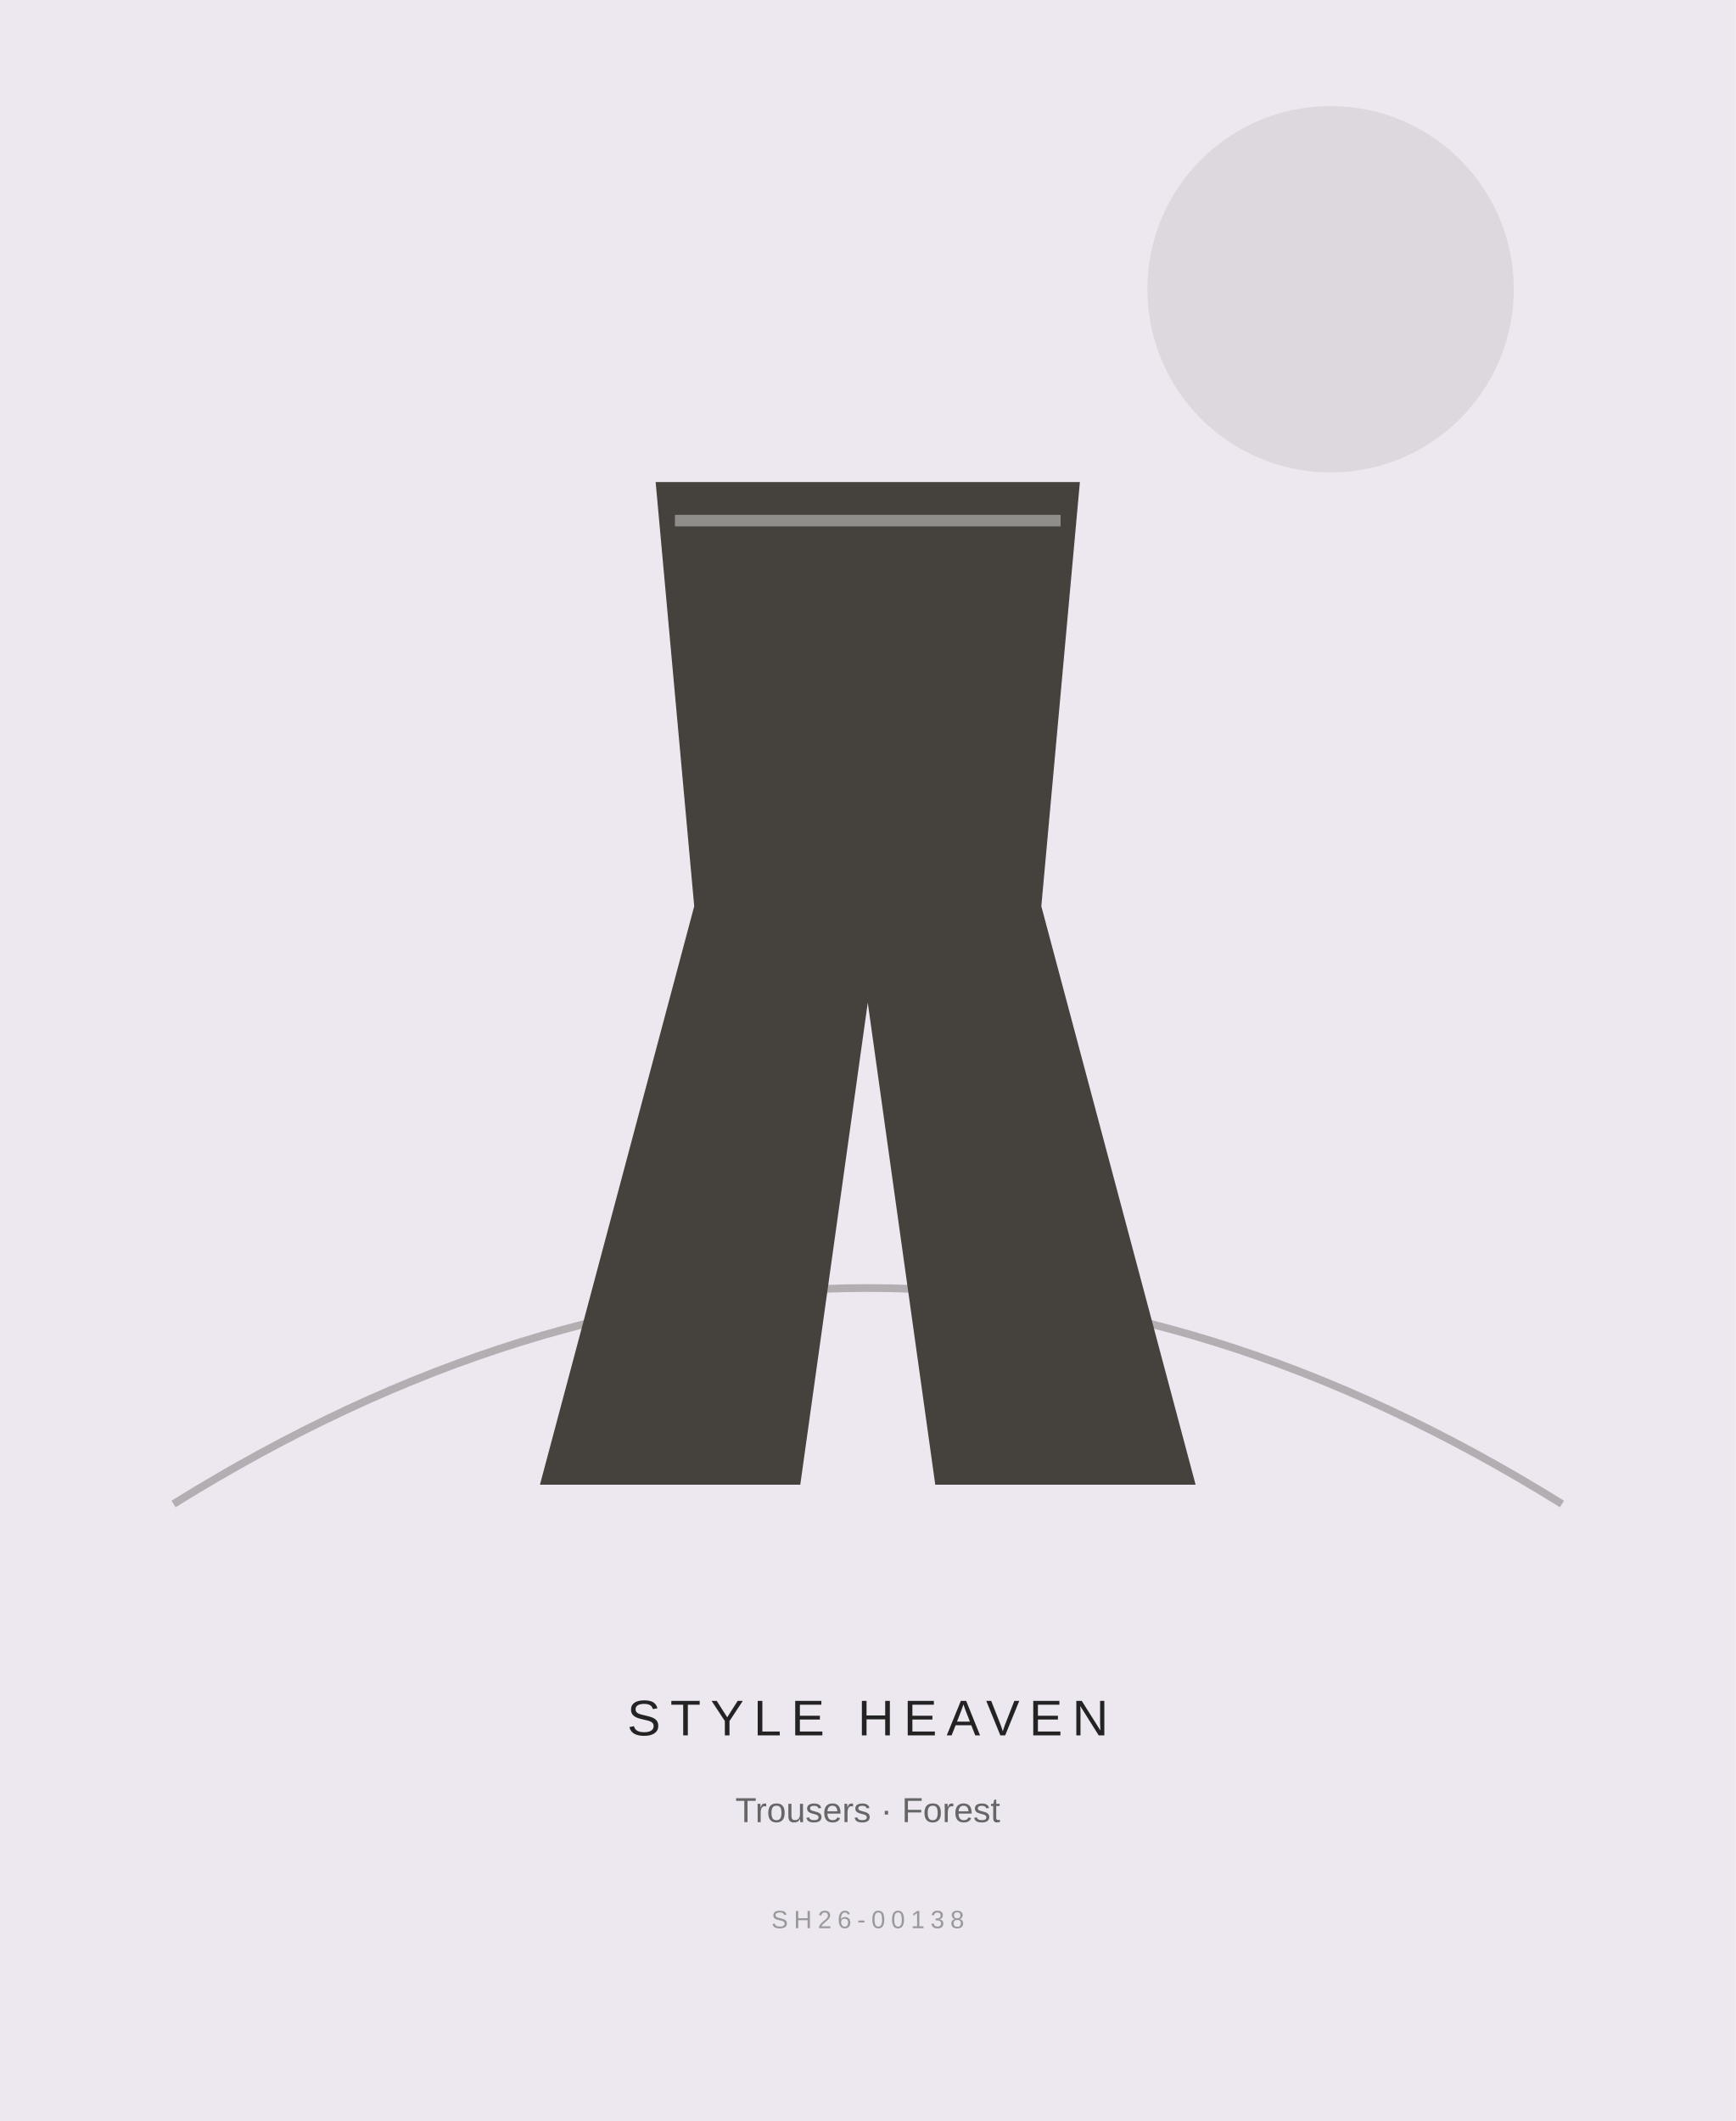
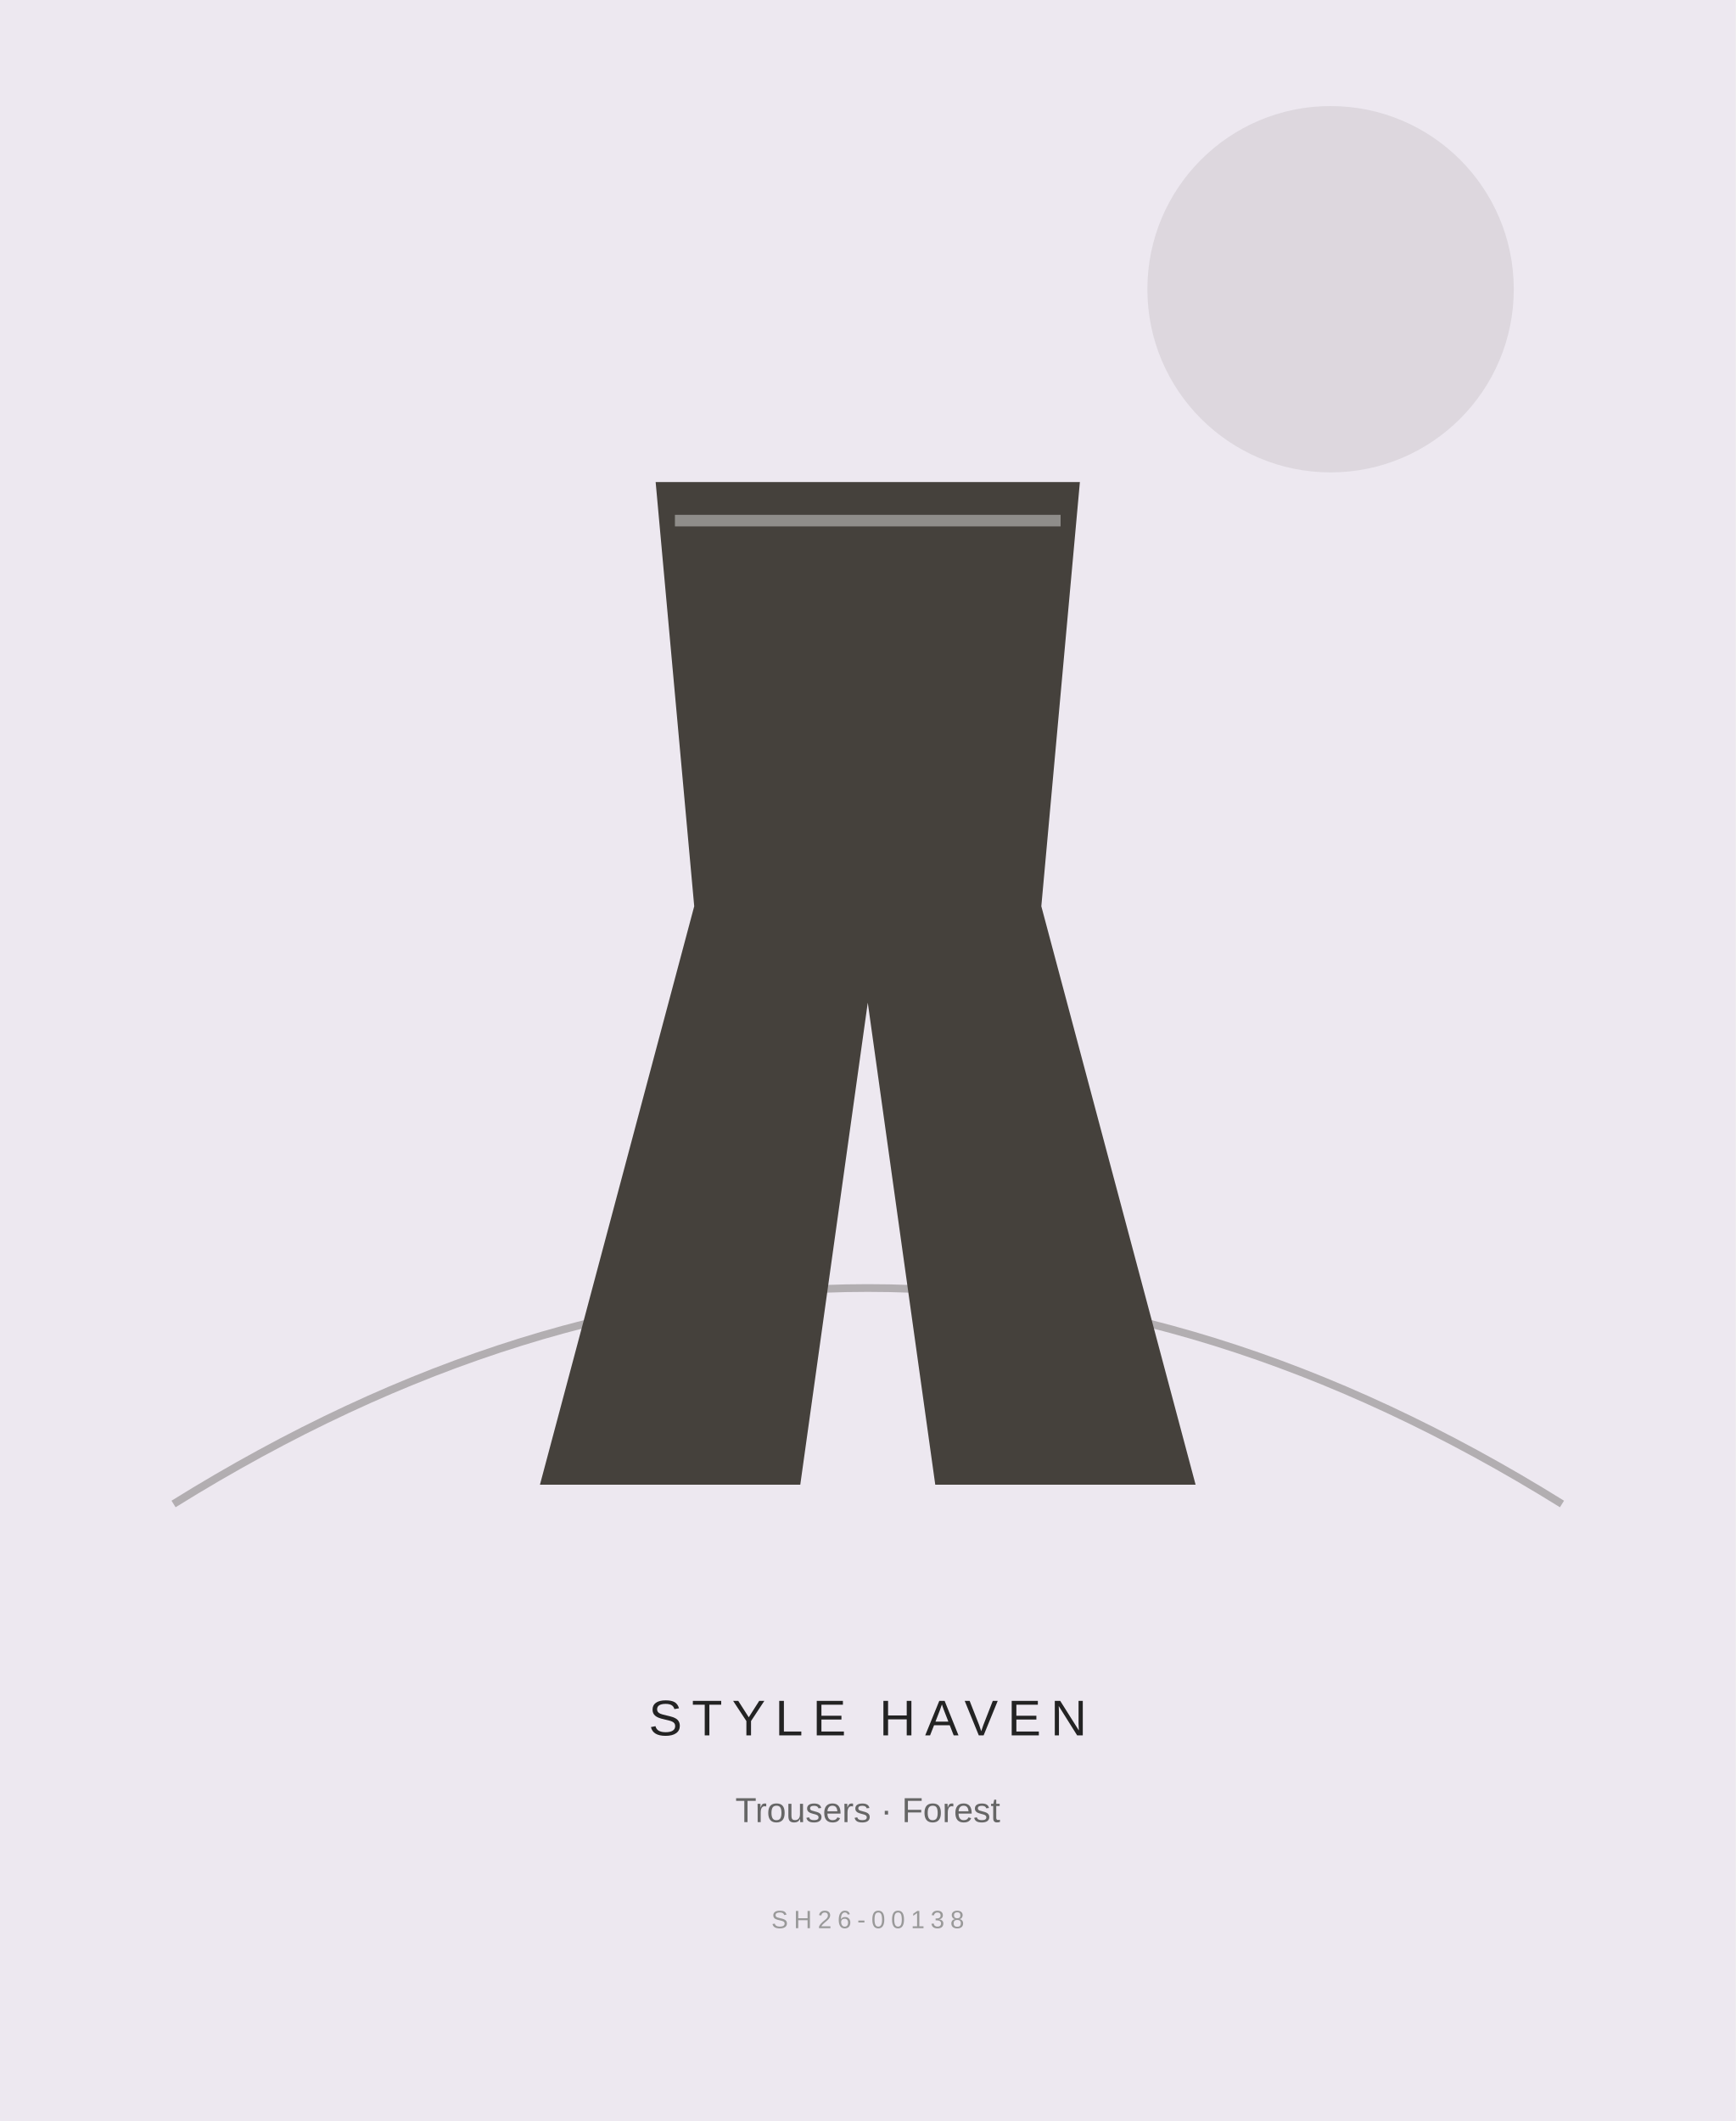
<svg xmlns="http://www.w3.org/2000/svg" viewBox="0 0 900 1100">
  <rect width="900" height="1100" fill="#EDE8F0" />
  <circle cx="690" cy="150" r="95" fill="#45413C" opacity=".10" />
  <path d="M90 780 Q450 556 810 780" fill="none" stroke="#45413C" stroke-width="4" opacity=".35" />
  <path d="M340 250 L560 250 L540 470 L620 770 L485 770 L450 520 L415 770 L280 770 L360 470Z" fill="#45413C" />
  <path d="M350 270 H550" stroke="#fff" stroke-width="6" opacity=".4" />
-   <text x="450" y="900" text-anchor="middle" font-family="Arial,sans-serif" font-size="26" letter-spacing="5" fill="#232323">STYLE HEAVEN</text>
+   <text x="450" y="900" text-anchor="middle" font-family="Arial,sans-serif" font-size="26" letter-spacing="5" fill="#232323">STYLE HAVEN</text>
  <text x="450" y="945" text-anchor="middle" font-family="Arial,sans-serif" font-size="18" fill="#666">Trousers · Forest</text>
  <text x="450" y="1000" text-anchor="middle" font-family="Arial,sans-serif" font-size="13" letter-spacing="3" fill="#999">SH26-00138</text>
</svg>
